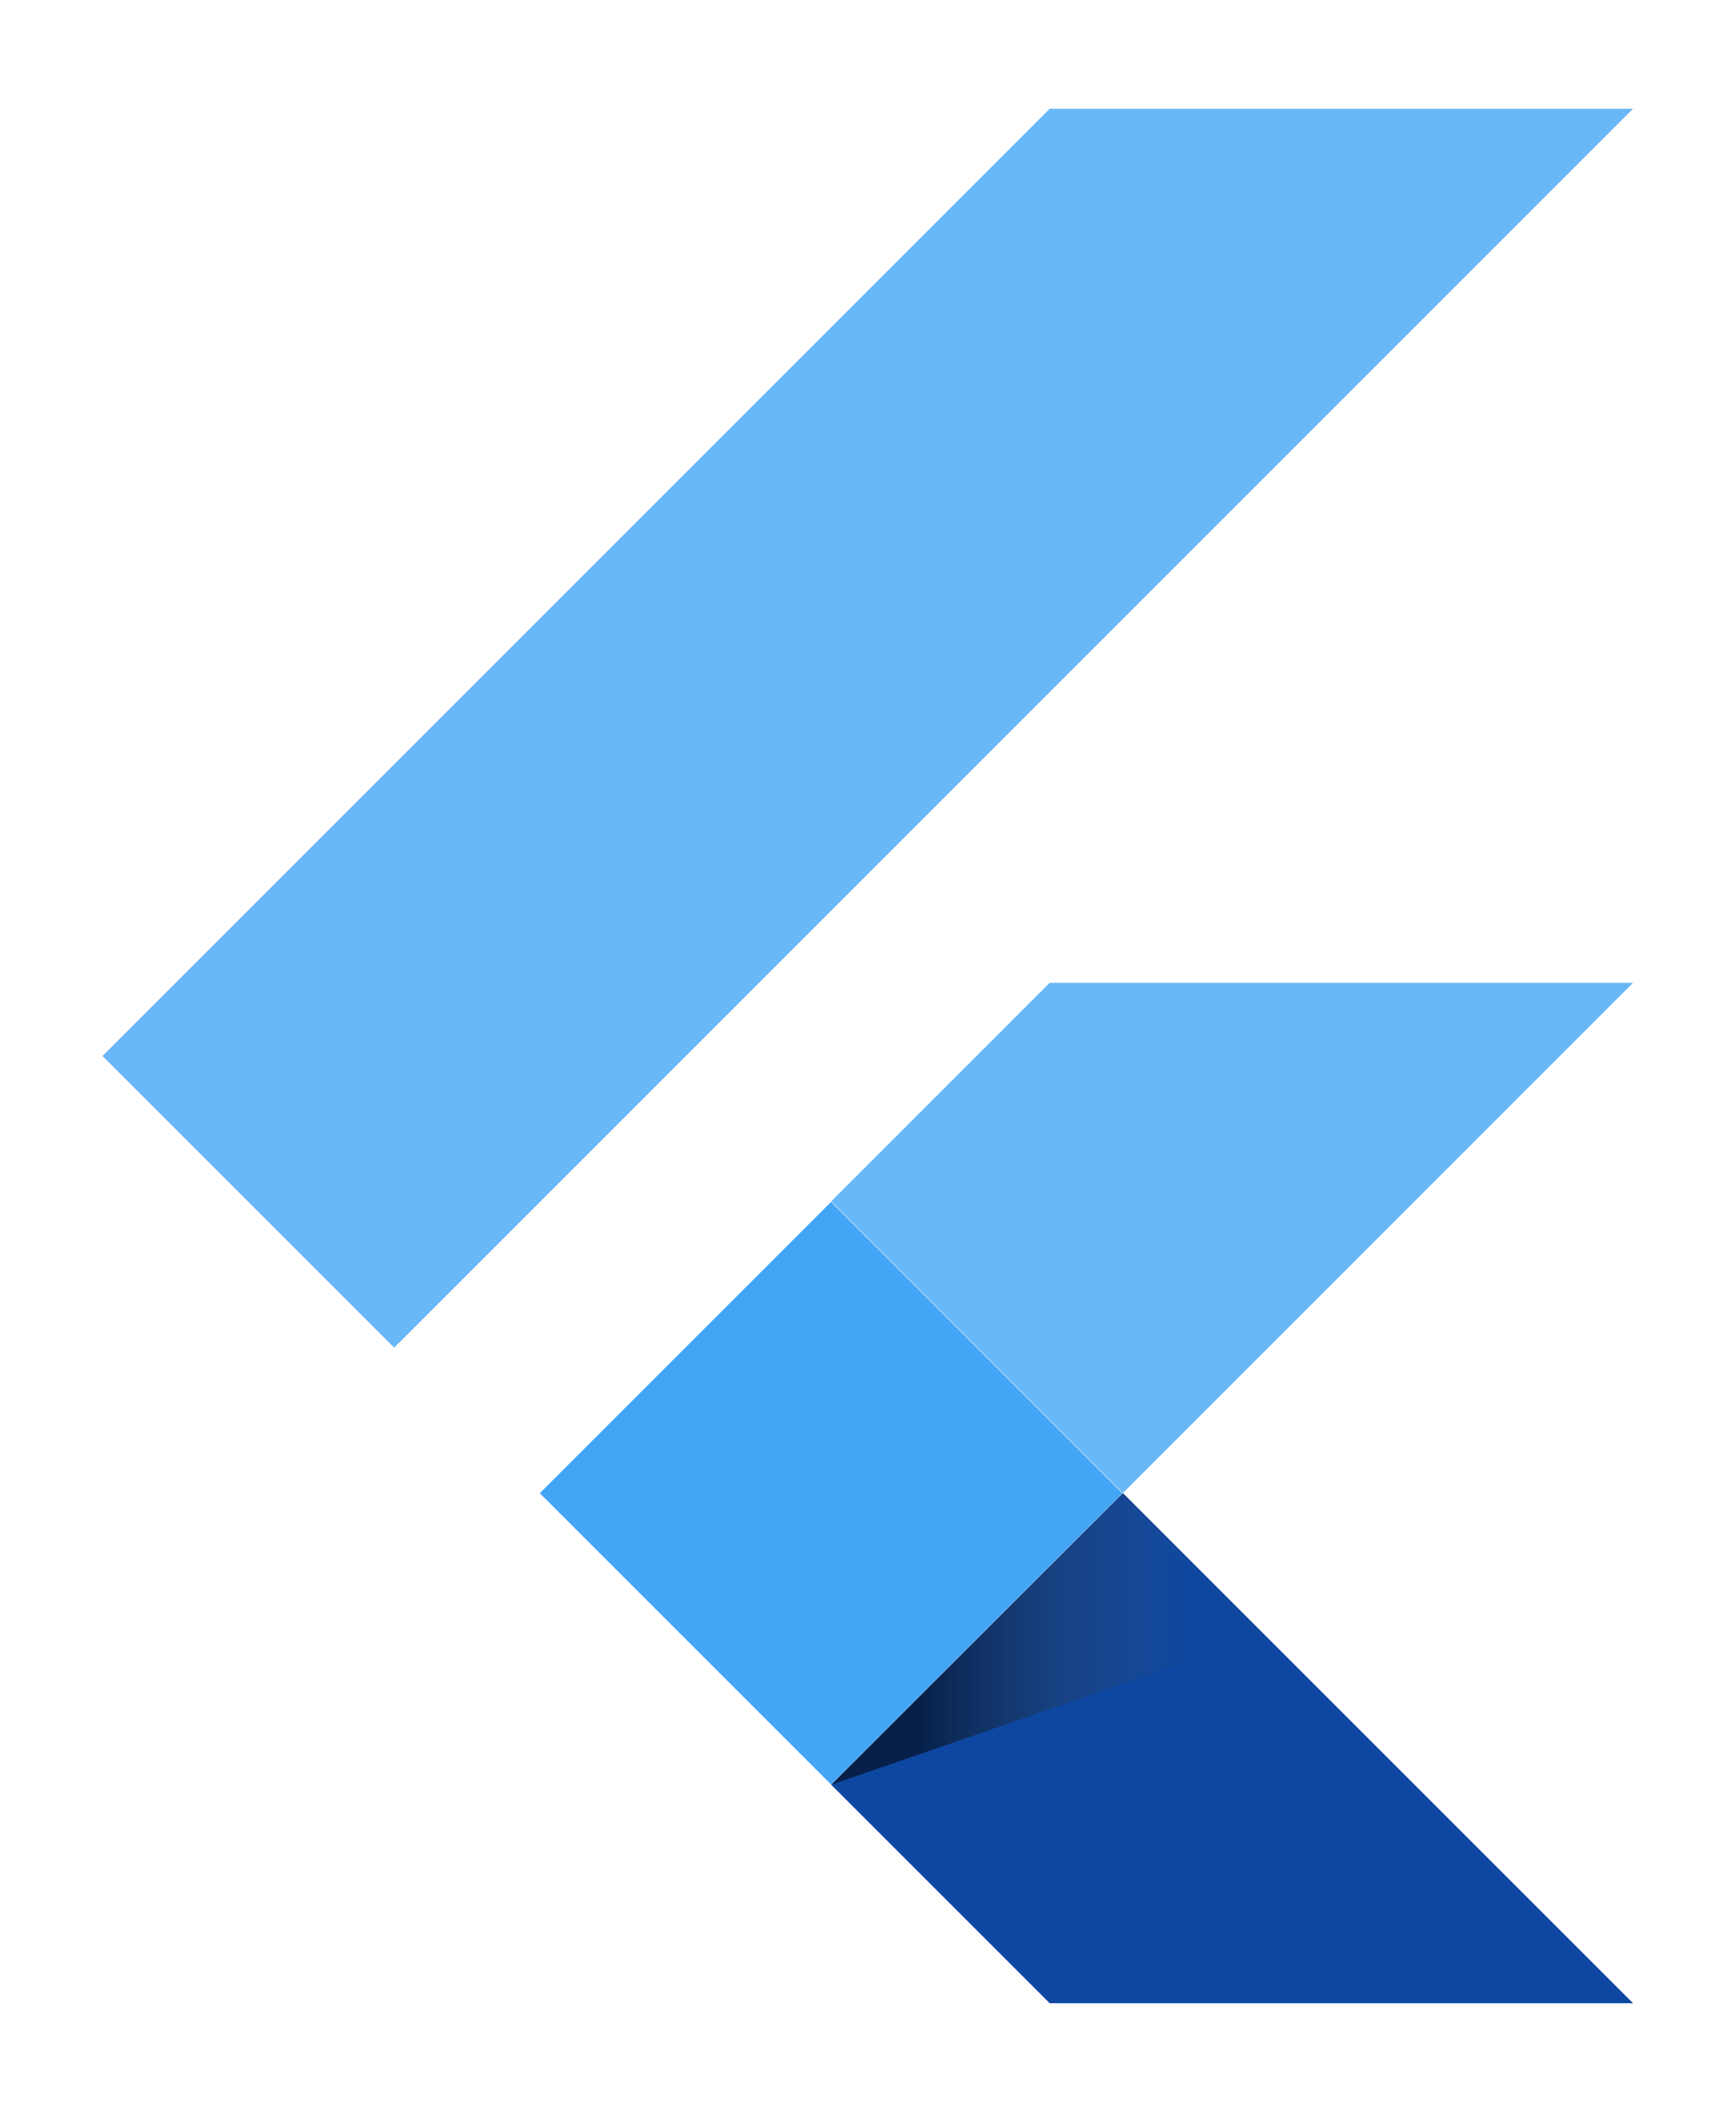
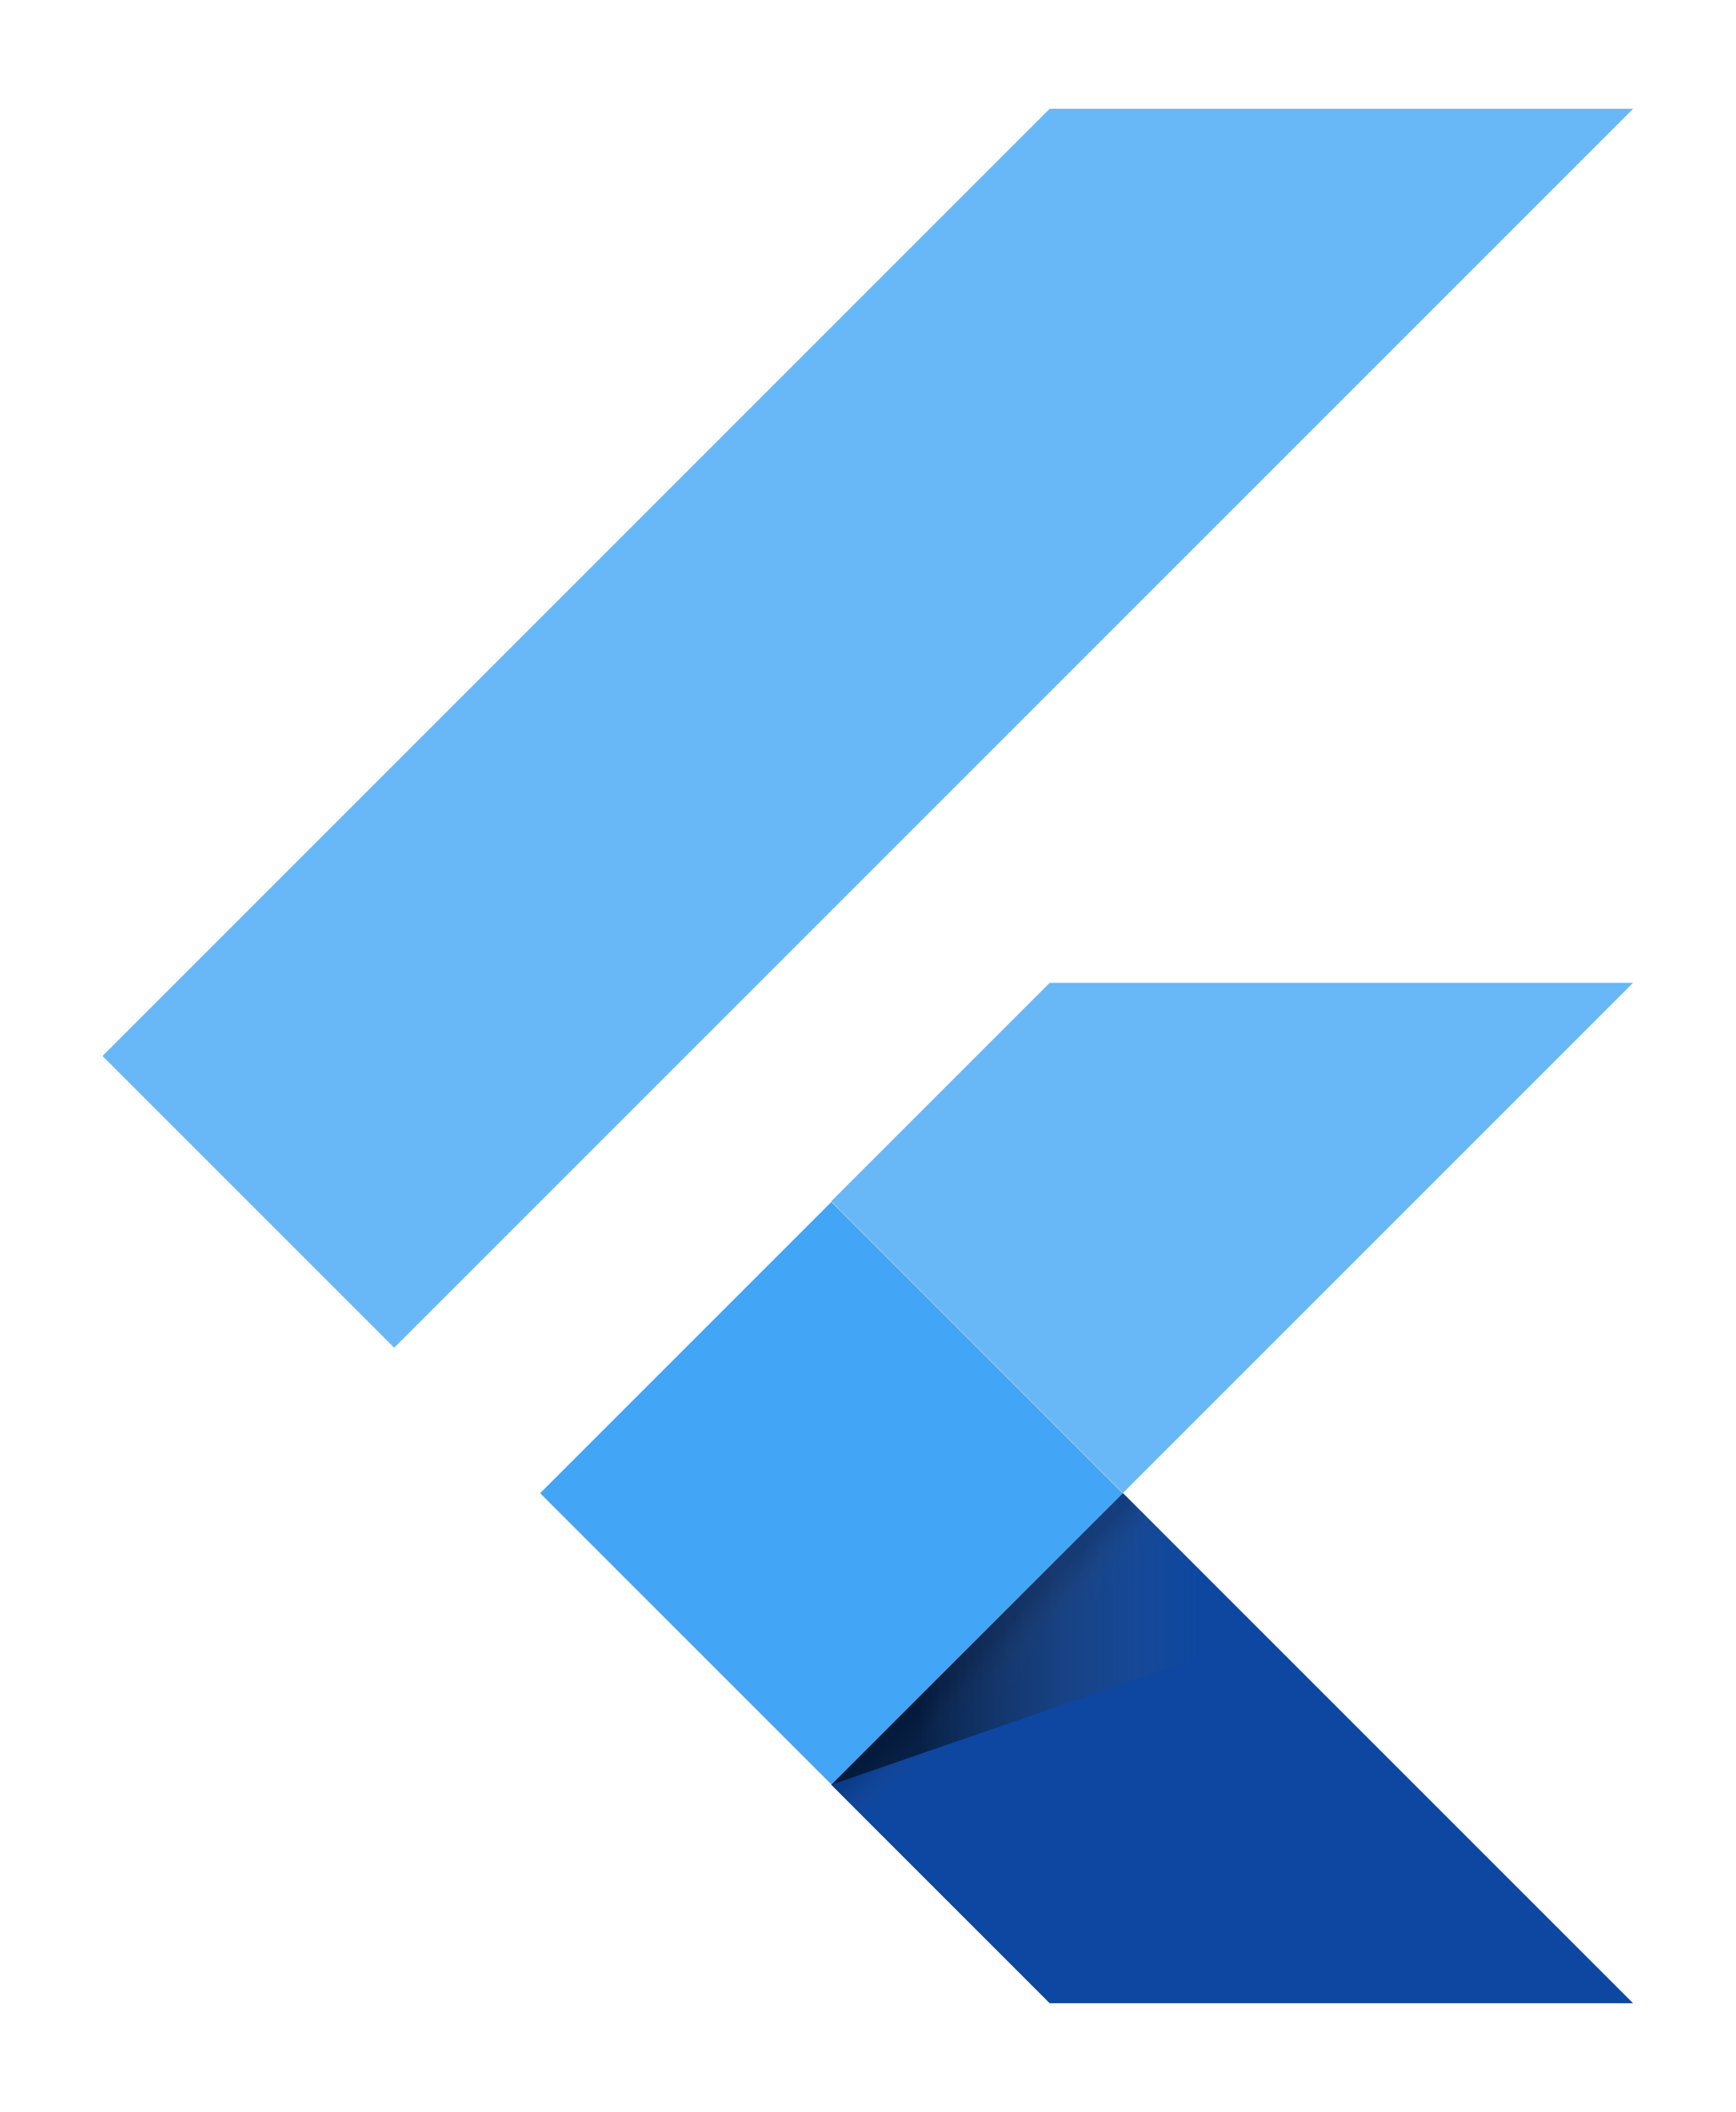
<svg xmlns="http://www.w3.org/2000/svg" version="1.1" viewBox="0 0 166 202">
  <defs>
    <linearGradient id="triangleGradient">
      <stop offset="20%" stop-color="#000000" stop-opacity=".55" />
      <stop offset="85%" stop-color="#616161" stop-opacity=".01" />
    </linearGradient>
+     <linearGradient id="rectangleGradient" x1="0%" x2="0%" y1="0%" y2="100%">
+       <stop offset="20%" stop-color="#000000" stop-opacity=".15" />
+       <stop offset="85%" stop-color="#616161" stop-opacity=".01" />
+     </linearGradient>
  </defs>
  <path fill="#42A5F5" fill-opacity=".8" d="M37.7 128.9 9.8 101 100.4 10.4 156.2 10.4" />
  <path fill="#42A5F5" fill-opacity=".8" d="M156.2 94 100.4 94 79.5 114.9 107.4 142.8" />
  <path fill="#0D47A1" d="M79.5 170.7 100.4 191.6 156.2 191.6 156.2 191.6 107.4 142.8" />
-   <rect width="39.4" height="39.4" x="59.8" y="123.1" fill="#42A5F5" transform="matrix(0.7071, -0.7071, 0.7071, 0.7071, -77.697, 98.057)" />
+   <g transform="matrix(0.7071, -0.7071, 0.7071, 0.7071, -77.667, 98.057)">
+     <rect width="39.4" height="39.4" x="59.8" y="123.1" fill="#42A5F5" />
+     <rect width="39.4" height="5.5" x="59.8" y="162.5" fill="url(#rectangleGradient)" />
+   </g>
  <path d="M79.5 170.7 120.9 156.4 107.4 142.8" fill="url(#triangleGradient)" />
</svg>
